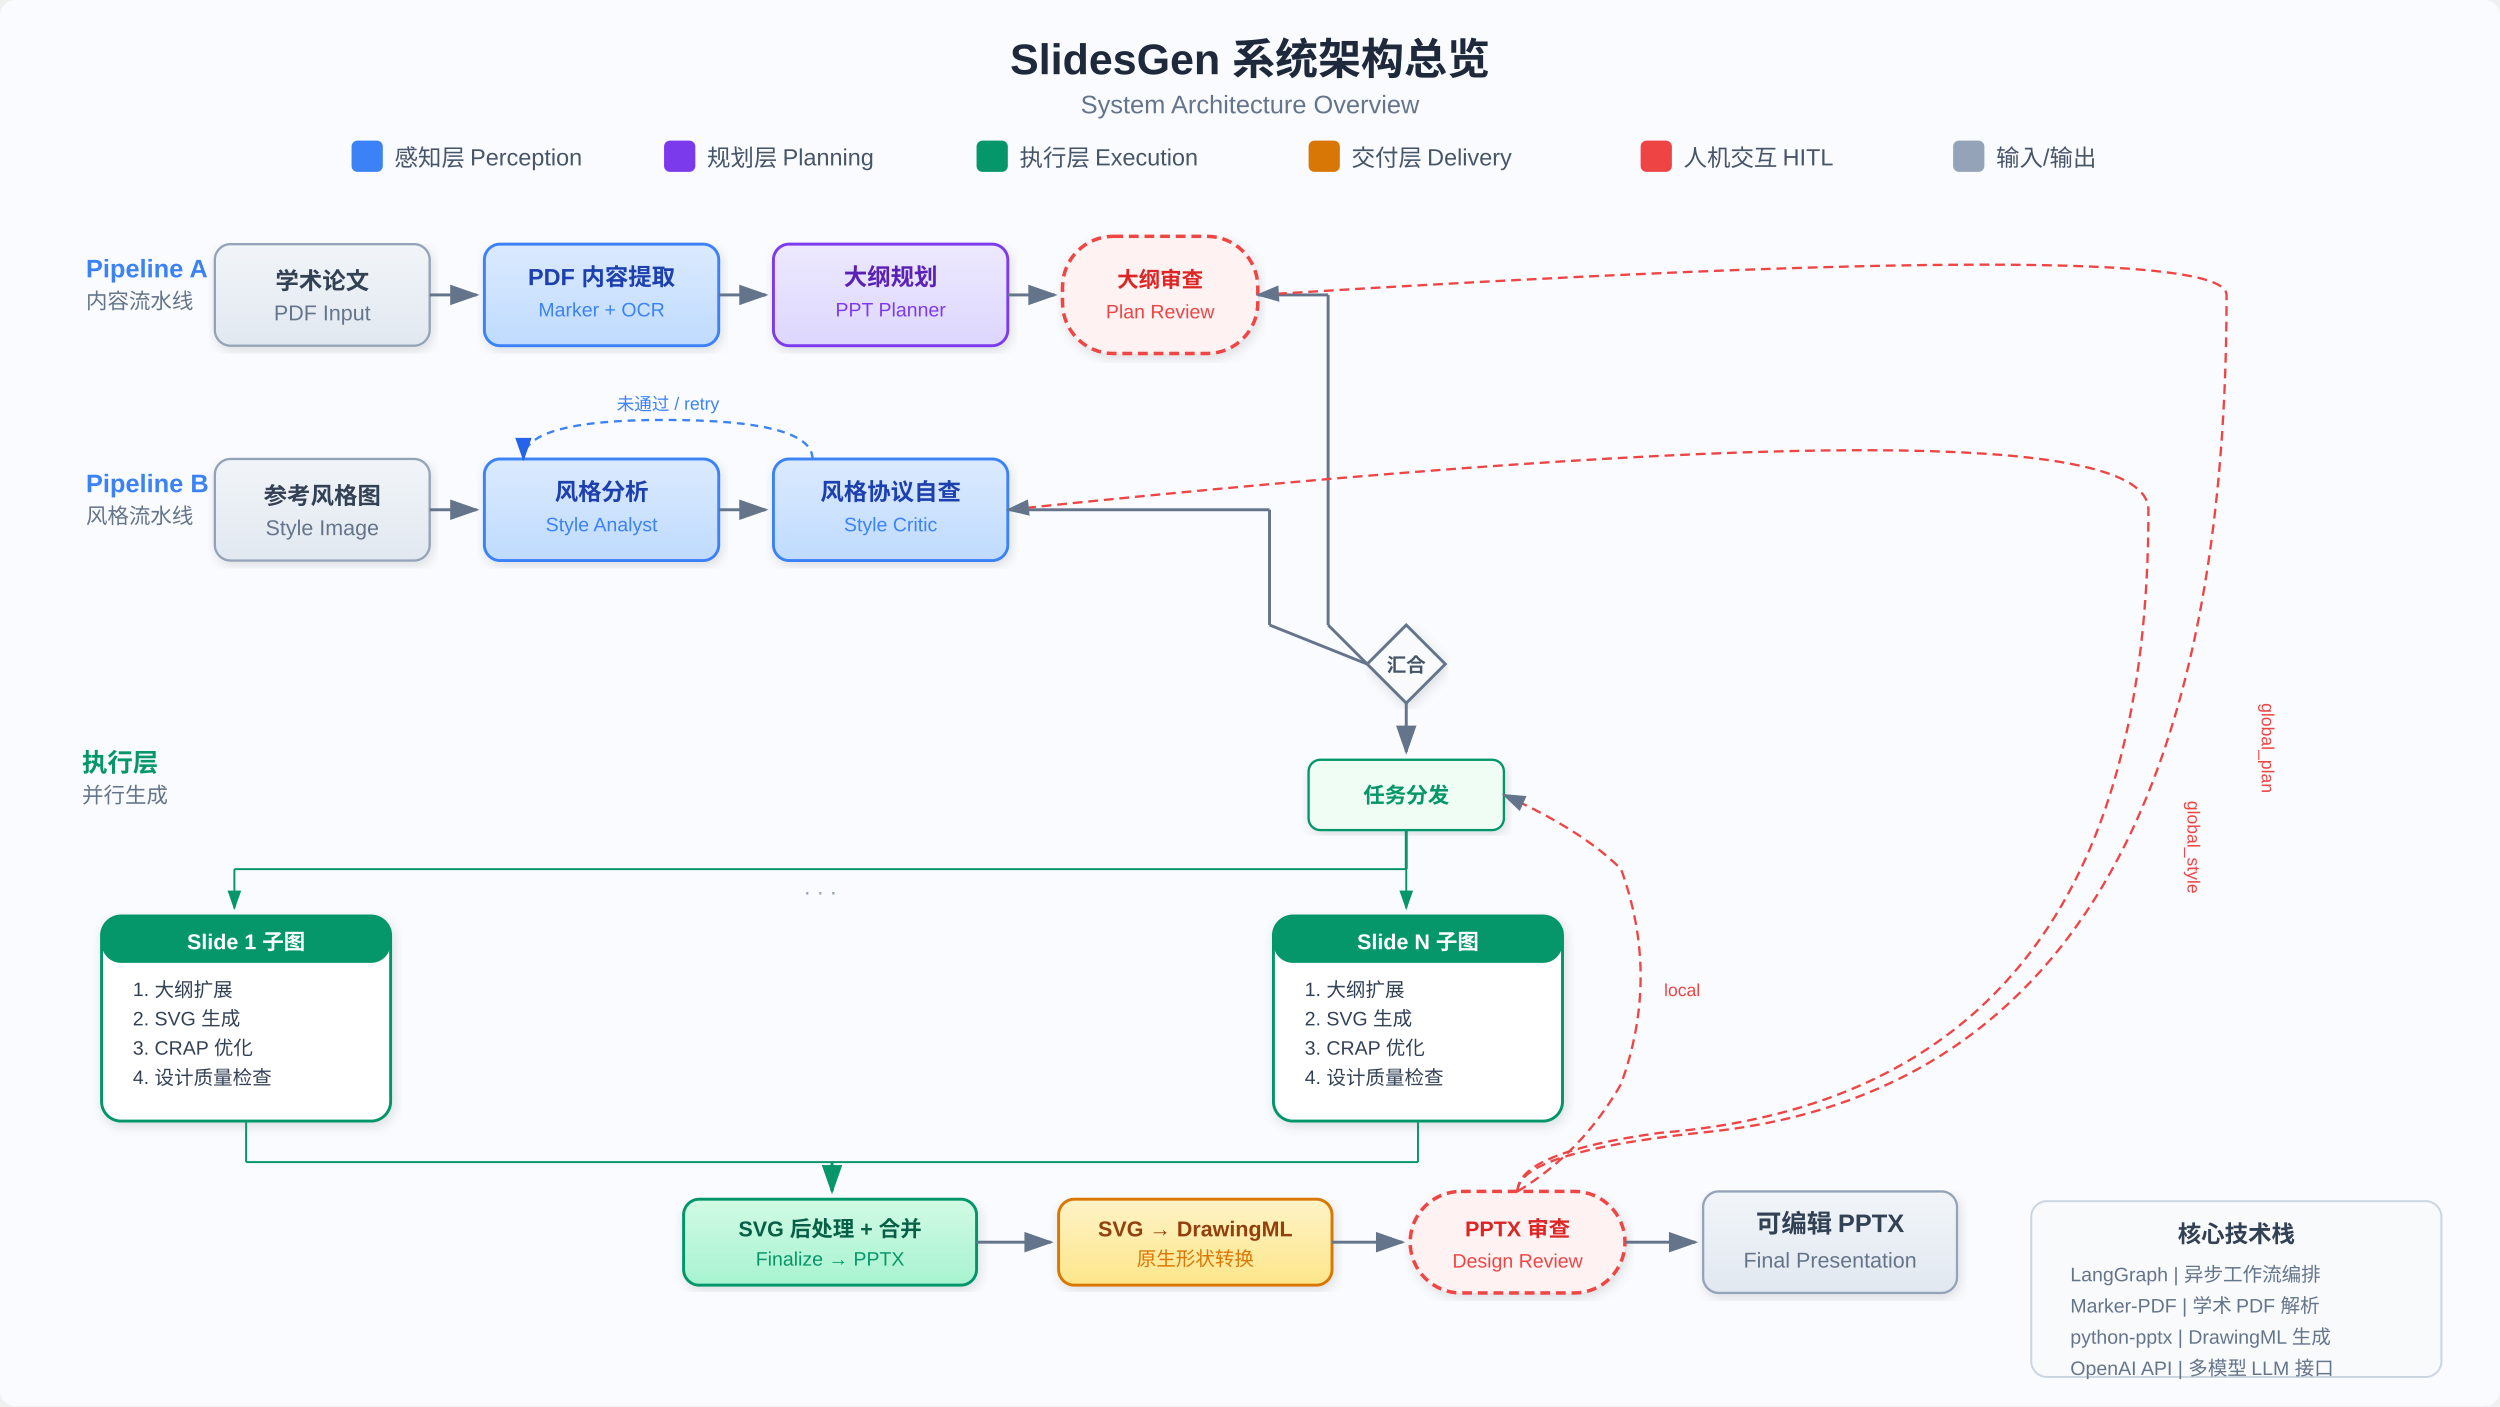
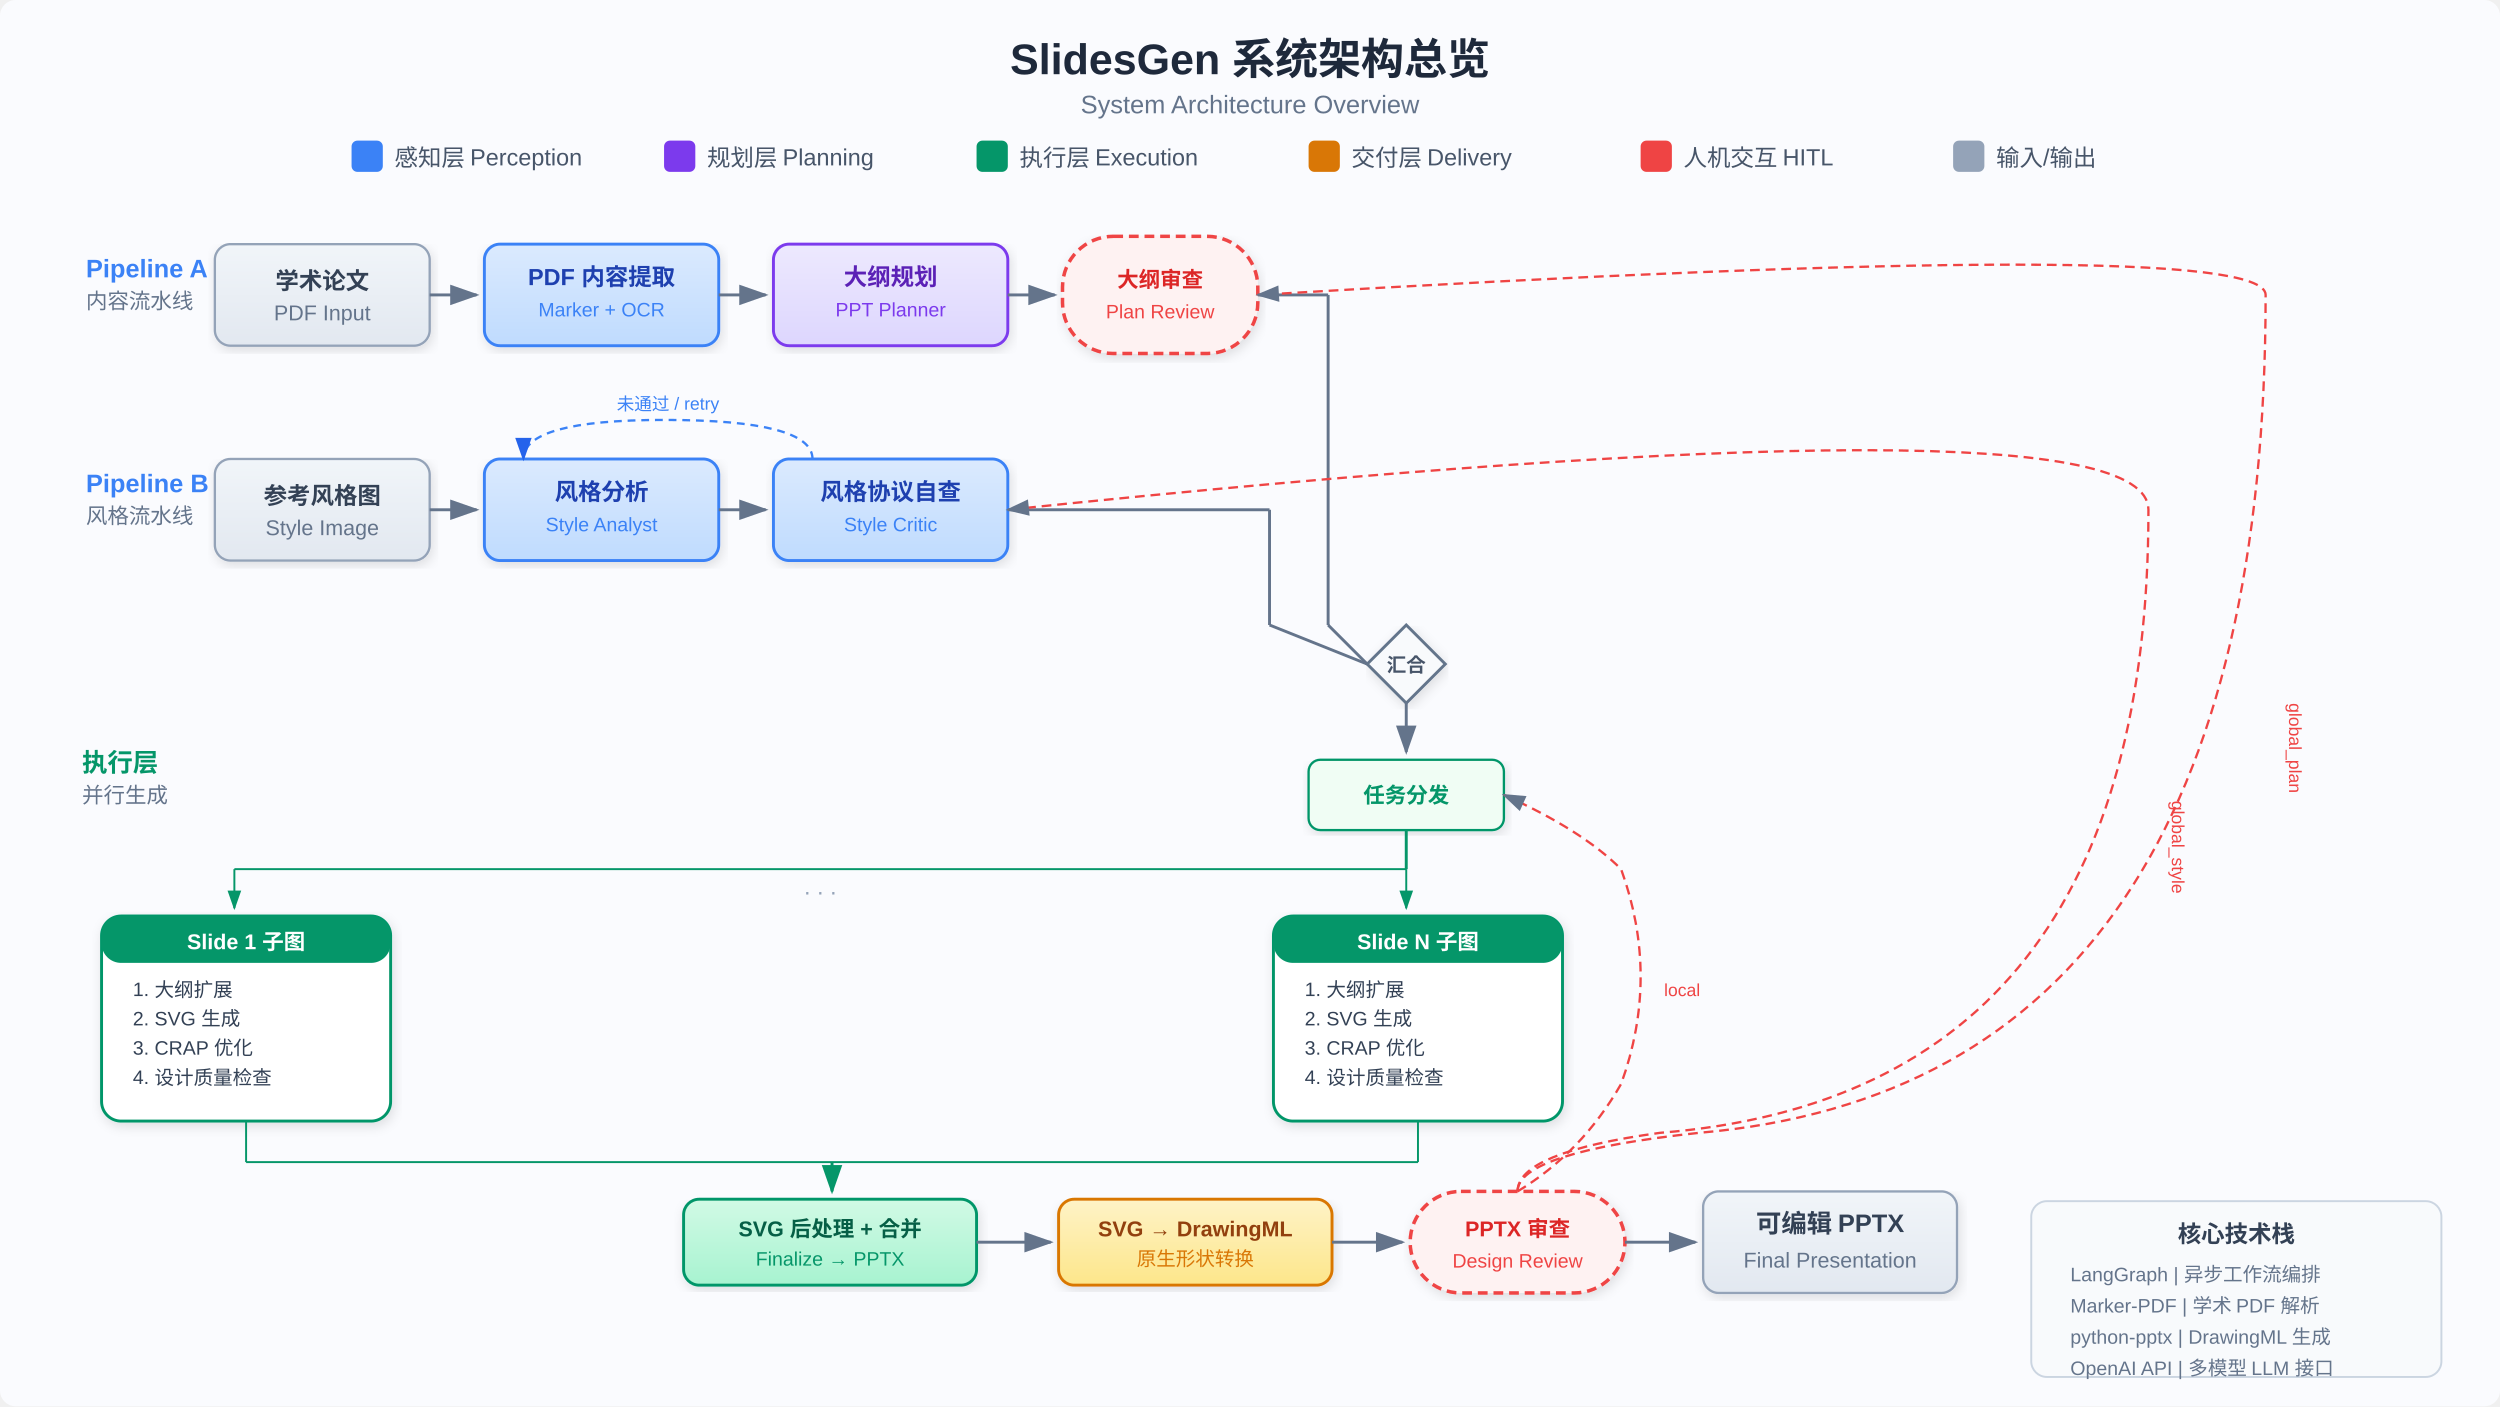
<svg xmlns="http://www.w3.org/2000/svg" viewBox="0 0 1280 720" font-family="'Segoe UI', Arial, sans-serif">
  <defs>
    <filter id="shadow" x="-4%" y="-4%" width="108%" height="112%">
      <feDropShadow dx="1" dy="2" stdDeviation="3" flood-opacity="0.12" />
    </filter>
    <marker id="arrow" markerWidth="10" markerHeight="7" refX="9" refY="3.5" orient="auto" fill="#64748B">
      <polygon points="0 0, 10 3.5, 0 7" />
    </marker>
    <marker id="arrow-blue" markerWidth="10" markerHeight="7" refX="9" refY="3.5" orient="auto" fill="#2563EB">
      <polygon points="0 0, 10 3.5, 0 7" />
    </marker>
    <marker id="arrow-green" markerWidth="10" markerHeight="7" refX="9" refY="3.5" orient="auto" fill="#059669">
      <polygon points="0 0, 10 3.5, 0 7" />
    </marker>
    <marker id="arrow-orange" markerWidth="10" markerHeight="7" refX="9" refY="3.5" orient="auto" fill="#D97706">
      <polygon points="0 0, 10 3.5, 0 7" />
    </marker>
    <linearGradient id="grad-perception" x1="0" y1="0" x2="0" y2="1">
      <stop offset="0%" stop-color="#DBEAFE" />
      <stop offset="100%" stop-color="#BFDBFE" />
    </linearGradient>
    <linearGradient id="grad-planning" x1="0" y1="0" x2="0" y2="1">
      <stop offset="0%" stop-color="#EDE9FE" />
      <stop offset="100%" stop-color="#DDD6FE" />
    </linearGradient>
    <linearGradient id="grad-execution" x1="0" y1="0" x2="0" y2="1">
      <stop offset="0%" stop-color="#D1FAE5" />
      <stop offset="100%" stop-color="#A7F3D0" />
    </linearGradient>
    <linearGradient id="grad-delivery" x1="0" y1="0" x2="0" y2="1">
      <stop offset="0%" stop-color="#FEF3C7" />
      <stop offset="100%" stop-color="#FDE68A" />
    </linearGradient>
    <linearGradient id="grad-input" x1="0" y1="0" x2="0" y2="1">
      <stop offset="0%" stop-color="#F1F5F9" />
      <stop offset="100%" stop-color="#E2E8F0" />
    </linearGradient>
  </defs>
  <rect width="1280" height="720" fill="#FAFBFE" rx="8" />
  <text x="640" y="38" text-anchor="middle" font-size="22" font-weight="700" fill="#1E293B">SlidesGen 系统架构总览</text>
  <text x="640" y="58" text-anchor="middle" font-size="13" fill="#64748B">System Architecture Overview</text>
  <rect x="180" y="72" width="16" height="16" rx="3" fill="#3B82F6" />
  <text x="202" y="85" font-size="12" fill="#475569">感知层 Perception</text>
  <rect x="340" y="72" width="16" height="16" rx="3" fill="#7C3AED" />
  <text x="362" y="85" font-size="12" fill="#475569">规划层 Planning</text>
  <rect x="500" y="72" width="16" height="16" rx="3" fill="#059669" />
  <text x="522" y="85" font-size="12" fill="#475569">执行层 Execution</text>
  <rect x="670" y="72" width="16" height="16" rx="3" fill="#D97706" />
  <text x="692" y="85" font-size="12" fill="#475569">交付层 Delivery</text>
  <rect x="840" y="72" width="16" height="16" rx="3" fill="#EF4444" />
  <text x="862" y="85" font-size="12" fill="#475569">人机交互 HITL</text>
  <rect x="1000" y="72" width="16" height="16" rx="3" fill="#94A3B8" />
  <text x="1022" y="85" font-size="12" fill="#475569">输入/输出</text>
  <text x="44" y="142" font-size="13" font-weight="600" fill="#3B82F6">Pipeline A</text>
  <text x="44" y="158" font-size="11" fill="#64748B">内容流水线</text>
  <rect x="110" y="125" width="110" height="52" rx="8" fill="url(#grad-input)" stroke="#94A3B8" stroke-width="1.2" filter="url(#shadow)" />
  <text x="165" y="148" text-anchor="middle" font-size="12" font-weight="600" fill="#334155">学术论文</text>
  <text x="165" y="164" text-anchor="middle" font-size="11" fill="#64748B">PDF Input</text>
  <line x1="220" y1="151" x2="244" y2="151" stroke="#64748B" stroke-width="1.5" marker-end="url(#arrow)" />
  <rect x="248" y="125" width="120" height="52" rx="8" fill="url(#grad-perception)" stroke="#3B82F6" stroke-width="1.5" filter="url(#shadow)" />
  <text x="308" y="146" text-anchor="middle" font-size="12" font-weight="600" fill="#1E40AF">PDF 内容提取</text>
  <text x="308" y="162" text-anchor="middle" font-size="10" fill="#3B82F6">Marker + OCR</text>
  <line x1="368" y1="151" x2="392" y2="151" stroke="#64748B" stroke-width="1.5" marker-end="url(#arrow)" />
  <rect x="396" y="125" width="120" height="52" rx="8" fill="url(#grad-planning)" stroke="#7C3AED" stroke-width="1.5" filter="url(#shadow)" />
  <text x="456" y="146" text-anchor="middle" font-size="12" font-weight="600" fill="#5B21B6">大纲规划</text>
  <text x="456" y="162" text-anchor="middle" font-size="10" fill="#7C3AED">PPT Planner</text>
  <line x1="516" y1="151" x2="540" y2="151" stroke="#64748B" stroke-width="1.5" marker-end="url(#arrow)" />
  <rect x="544" y="121" width="100" height="60" rx="26" fill="#FEF2F2" stroke="#EF4444" stroke-width="1.8" stroke-dasharray="5,3" filter="url(#shadow)" />
  <text x="594" y="147" text-anchor="middle" font-size="11" font-weight="600" fill="#DC2626">大纲审查</text>
  <text x="594" y="163" text-anchor="middle" font-size="10" fill="#EF4444">Plan Review</text>
  <text x="44" y="252" font-size="13" font-weight="600" fill="#3B82F6">Pipeline B</text>
  <text x="44" y="268" font-size="11" fill="#64748B">风格流水线</text>
  <rect x="110" y="235" width="110" height="52" rx="8" fill="url(#grad-input)" stroke="#94A3B8" stroke-width="1.2" filter="url(#shadow)" />
  <text x="165" y="258" text-anchor="middle" font-size="12" font-weight="600" fill="#334155">参考风格图</text>
  <text x="165" y="274" text-anchor="middle" font-size="11" fill="#64748B">Style Image</text>
  <line x1="220" y1="261" x2="244" y2="261" stroke="#64748B" stroke-width="1.5" marker-end="url(#arrow)" />
  <rect x="248" y="235" width="120" height="52" rx="8" fill="url(#grad-perception)" stroke="#3B82F6" stroke-width="1.5" filter="url(#shadow)" />
  <text x="308" y="256" text-anchor="middle" font-size="12" font-weight="600" fill="#1E40AF">风格分析</text>
  <text x="308" y="272" text-anchor="middle" font-size="10" fill="#3B82F6">Style Analyst</text>
  <line x1="368" y1="261" x2="392" y2="261" stroke="#64748B" stroke-width="1.5" marker-end="url(#arrow)" />
  <rect x="396" y="235" width="120" height="52" rx="8" fill="url(#grad-perception)" stroke="#3B82F6" stroke-width="1.5" filter="url(#shadow)" />
  <text x="456" y="256" text-anchor="middle" font-size="12" font-weight="600" fill="#1E40AF">风格协议自查</text>
  <text x="456" y="272" text-anchor="middle" font-size="10" fill="#3B82F6">Style Critic</text>
  <path d="M 416,235 Q 416,215 340,215 Q 268,215 268,235" fill="none" stroke="#3B82F6" stroke-width="1.2" stroke-dasharray="4,3" marker-end="url(#arrow-blue)" />
  <text x="342" y="210" text-anchor="middle" font-size="9" fill="#3B82F6">未通过 / retry</text>
  <line x1="644" y1="151" x2="680" y2="151" stroke="#64748B" stroke-width="1.5" />
  <line x1="680" y1="151" x2="680" y2="320" stroke="#64748B" stroke-width="1.5" />
  <line x1="680" y1="320" x2="700" y2="340" stroke="#64748B" stroke-width="1.5" />
  <line x1="516" y1="261" x2="650" y2="261" stroke="#64748B" stroke-width="1.5" />
  <line x1="650" y1="261" x2="650" y2="320" stroke="#64748B" stroke-width="1.5" />
  <line x1="650" y1="320" x2="700" y2="340" stroke="#64748B" stroke-width="1.5" />
  <polygon points="720,320 740,340 720,360 700,340" fill="#F8FAFC" stroke="#64748B" stroke-width="1.5" filter="url(#shadow)" />
  <text x="720" y="344" text-anchor="middle" font-size="10" font-weight="600" fill="#475569">汇合</text>
  <text x="42" y="395" font-size="13" font-weight="600" fill="#059669">执行层</text>
  <text x="42" y="411" font-size="11" fill="#64748B">并行生成</text>
  <line x1="720" y1="360" x2="720" y2="385" stroke="#64748B" stroke-width="1.5" marker-end="url(#arrow)" />
  <rect x="670" y="389" width="100" height="36" rx="6" fill="#F0FDF4" stroke="#059669" stroke-width="1.2" filter="url(#shadow)" />
  <text x="720" y="411" text-anchor="middle" font-size="11" font-weight="600" fill="#059669">任务分发</text>
  <line x1="720" y1="425" x2="720" y2="445" stroke="#059669" stroke-width="1.5" />
  <line x1="720" y1="445" x2="120" y2="445" stroke="#059669" stroke-width="1" />
  <line x1="120" y1="445" x2="120" y2="465" stroke="#059669" stroke-width="1" marker-end="url(#arrow-green)" />
  <line x1="720" y1="445" x2="720" y2="465" stroke="#059669" stroke-width="1" marker-end="url(#arrow-green)" />
  <text x="420" y="458" text-anchor="middle" font-size="12" fill="#94A3B8">. . .</text>
  <rect x="52" y="469" width="148" height="105" rx="10" fill="#FFFFFF" stroke="#059669" stroke-width="1.5" filter="url(#shadow)" />
  <rect x="52" y="469" width="148" height="24" rx="10" fill="#059669" />
  <rect x="52" y="483" width="148" height="2" fill="#059669" />
  <text x="126" y="486" text-anchor="middle" font-size="11" font-weight="600" fill="#FFFFFF">Slide 1 子图</text>
  <text x="68" y="510" font-size="10" fill="#334155">1. 大纲扩展</text>
  <text x="68" y="525" font-size="10" fill="#334155">2. SVG 生成</text>
  <text x="68" y="540" font-size="10" fill="#334155">3. CRAP 优化</text>
  <text x="68" y="555" font-size="10" fill="#334155">4. 设计质量检查</text>
  <rect x="652" y="469" width="148" height="105" rx="10" fill="#FFFFFF" stroke="#059669" stroke-width="1.5" filter="url(#shadow)" />
  <rect x="652" y="469" width="148" height="24" rx="10" fill="#059669" />
  <rect x="652" y="483" width="148" height="2" fill="#059669" />
  <text x="726" y="486" text-anchor="middle" font-size="11" font-weight="600" fill="#FFFFFF">Slide N 子图</text>
  <text x="668" y="510" font-size="10" fill="#334155">1. 大纲扩展</text>
  <text x="668" y="525" font-size="10" fill="#334155">2. SVG 生成</text>
  <text x="668" y="540" font-size="10" fill="#334155">3. CRAP 优化</text>
  <text x="668" y="555" font-size="10" fill="#334155">4. 设计质量检查</text>
  <line x1="126" y1="574" x2="126" y2="595" stroke="#059669" stroke-width="1" />
  <line x1="726" y1="574" x2="726" y2="595" stroke="#059669" stroke-width="1" />
  <line x1="126" y1="595" x2="726" y2="595" stroke="#059669" stroke-width="1" />
  <line x1="426" y1="595" x2="426" y2="610" stroke="#059669" stroke-width="1.5" marker-end="url(#arrow-green)" />
  <rect x="350" y="614" width="150" height="44" rx="8" fill="url(#grad-execution)" stroke="#059669" stroke-width="1.5" filter="url(#shadow)" />
  <text x="425" y="633" text-anchor="middle" font-size="11" font-weight="600" fill="#065F46">SVG 后处理 + 合并</text>
  <text x="425" y="648" text-anchor="middle" font-size="10" fill="#059669">Finalize → PPTX</text>
  <line x1="500" y1="636" x2="538" y2="636" stroke="#64748B" stroke-width="1.5" marker-end="url(#arrow)" />
  <rect x="542" y="614" width="140" height="44" rx="8" fill="url(#grad-delivery)" stroke="#D97706" stroke-width="1.5" filter="url(#shadow)" />
  <text x="612" y="633" text-anchor="middle" font-size="11" font-weight="600" fill="#92400E">SVG → DrawingML</text>
  <text x="612" y="648" text-anchor="middle" font-size="10" fill="#D97706">原生形状转换</text>
  <line x1="682" y1="636" x2="718" y2="636" stroke="#64748B" stroke-width="1.5" marker-end="url(#arrow)" />
  <rect x="722" y="610" width="110" height="52" rx="26" fill="#FEF2F2" stroke="#EF4444" stroke-width="1.8" stroke-dasharray="5,3" filter="url(#shadow)" />
  <text x="777" y="633" text-anchor="middle" font-size="11" font-weight="600" fill="#DC2626">PPTX 审查</text>
  <text x="777" y="649" text-anchor="middle" font-size="10" fill="#EF4444">Design Review</text>
  <line x1="832" y1="636" x2="868" y2="636" stroke="#64748B" stroke-width="1.5" marker-end="url(#arrow)" />
  <rect x="872" y="610" width="130" height="52" rx="8" fill="url(#grad-input)" stroke="#94A3B8" stroke-width="1.2" filter="url(#shadow)" />
  <text x="937" y="631" text-anchor="middle" font-size="13" font-weight="700" fill="#334155">可编辑 PPTX</text>
  <text x="937" y="649" text-anchor="middle" font-size="11" fill="#64748B">Final Presentation</text>
  <path d="M 777,610 Q 777,590 850,580 Q 1100,560 1100,261 Q 1100,200 516,261" fill="none" stroke="#EF4444" stroke-width="1.2" stroke-dasharray="5,3" marker-end="url(#arrow)" />
-   <text x="1120" y="410" font-size="9" fill="#EF4444" transform="rotate(90,1120,410)">global_style</text>
-   <path d="M 777,610 Q 777,590 870,580 Q 1140,555 1140,151 Q 1140,120 644,151" fill="none" stroke="#EF4444" stroke-width="1.2" stroke-dasharray="5,3" marker-end="url(#arrow)" />
-   <text x="1158" y="360" font-size="9" fill="#EF4444" transform="rotate(90,1158,360)">global_plan</text>
+   <text x="1112" y="410" font-size="9" fill="#EF4444" transform="rotate(90,1112,410)">global_style</text>
+   <path d="M 777,610 Q 777,590 870,580 Q 1160,555 1160,151 Q 1160,120 644,151" fill="none" stroke="#EF4444" stroke-width="1.2" stroke-dasharray="5,3" marker-end="url(#arrow)" />
+   <text x="1172" y="360" font-size="9" fill="#EF4444" transform="rotate(90,1172,360)">global_plan</text>
  <path d="M 777,610 Q 810,590 830,555 Q 850,500 830,445 Q 810,425 770,407" fill="none" stroke="#EF4444" stroke-width="1.2" stroke-dasharray="5,3" marker-end="url(#arrow)" />
  <text x="852" y="510" font-size="9" fill="#EF4444">local</text>
  <rect x="1040" y="615" width="210" height="90" rx="8" fill="#F8FAFC" stroke="#CBD5E1" stroke-width="1" />
  <text x="1145" y="636" text-anchor="middle" font-size="12" font-weight="600" fill="#334155">核心技术栈</text>
  <text x="1060" y="656" font-size="10" fill="#64748B">LangGraph  |  异步工作流编排</text>
  <text x="1060" y="672" font-size="10" fill="#64748B">Marker-PDF  |  学术 PDF 解析</text>
  <text x="1060" y="688" font-size="10" fill="#64748B">python-pptx  |  DrawingML 生成</text>
  <text x="1060" y="704" font-size="10" fill="#64748B">OpenAI API  |  多模型 LLM 接口</text>
</svg>
